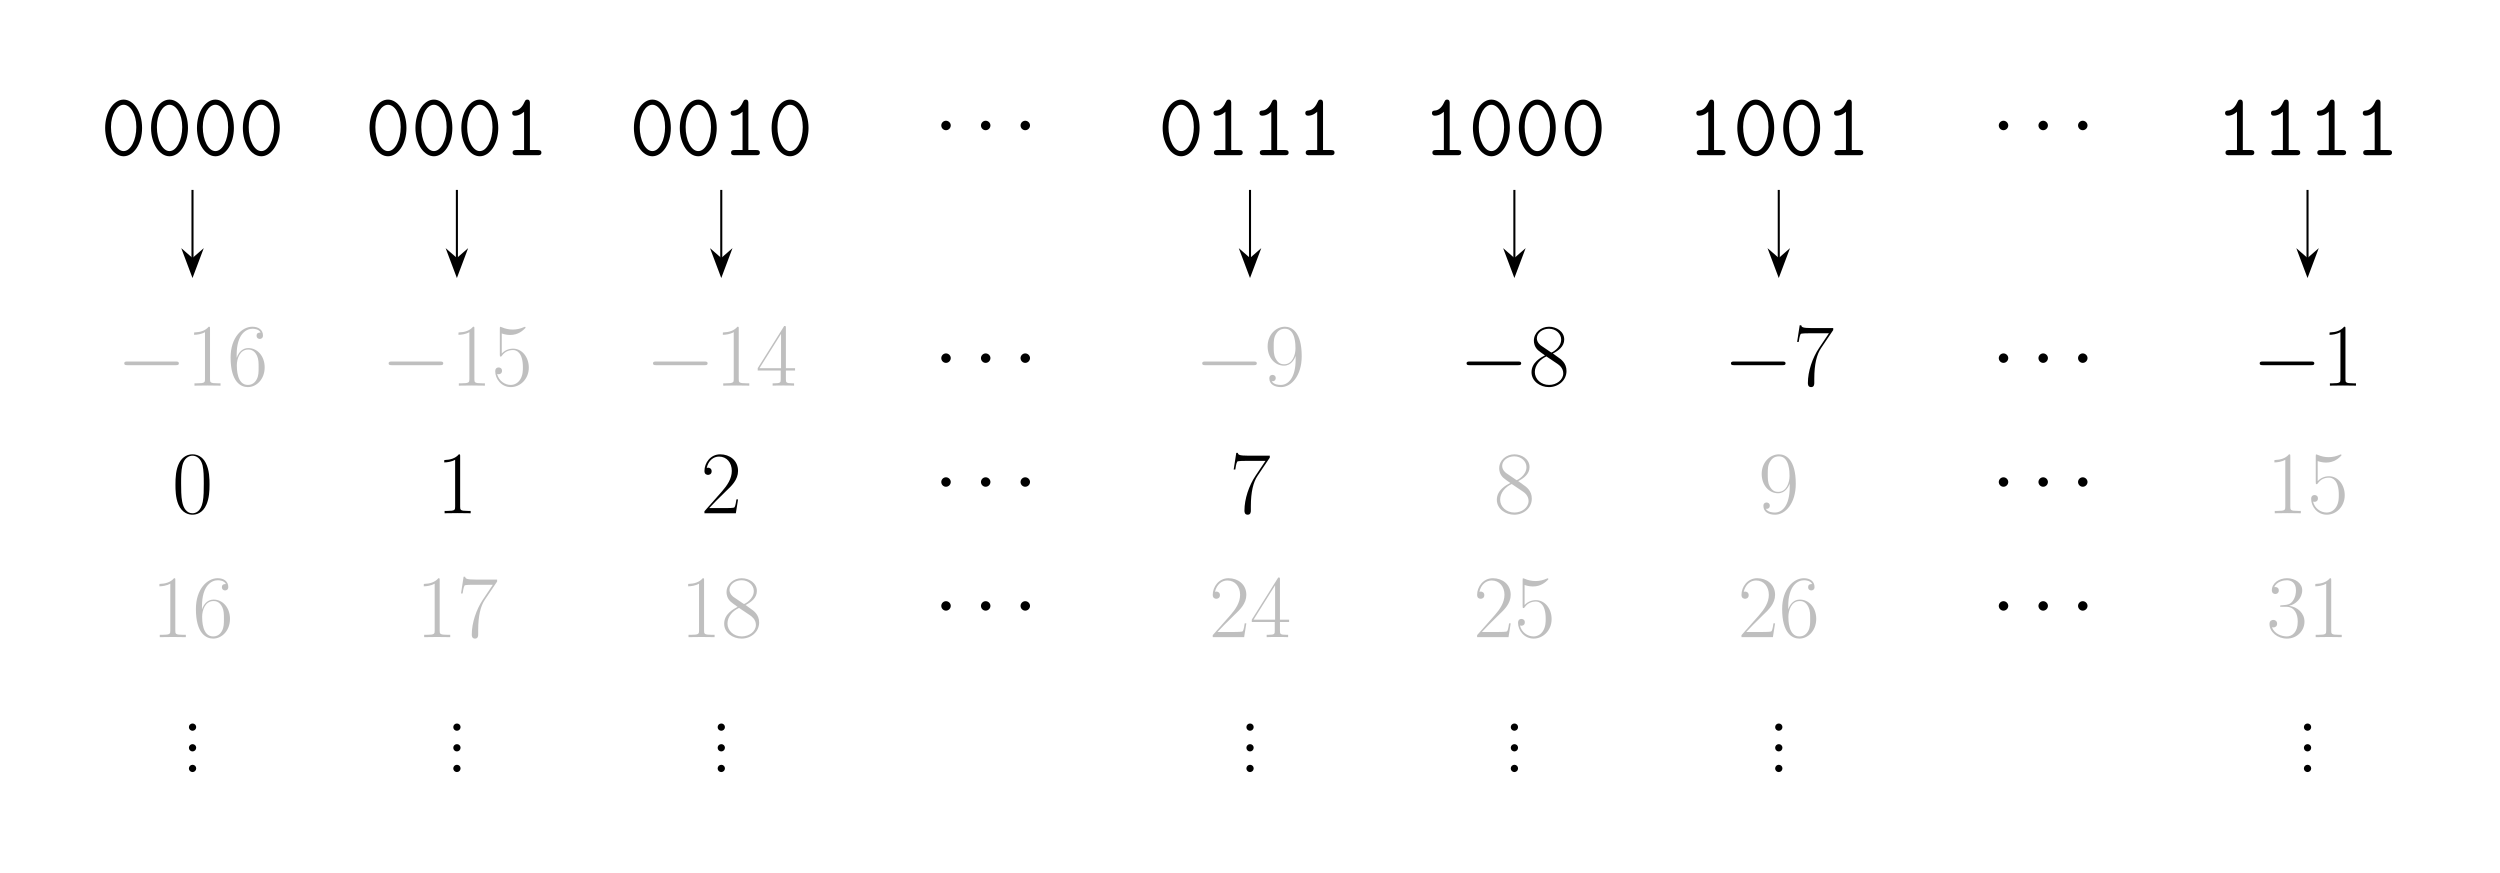
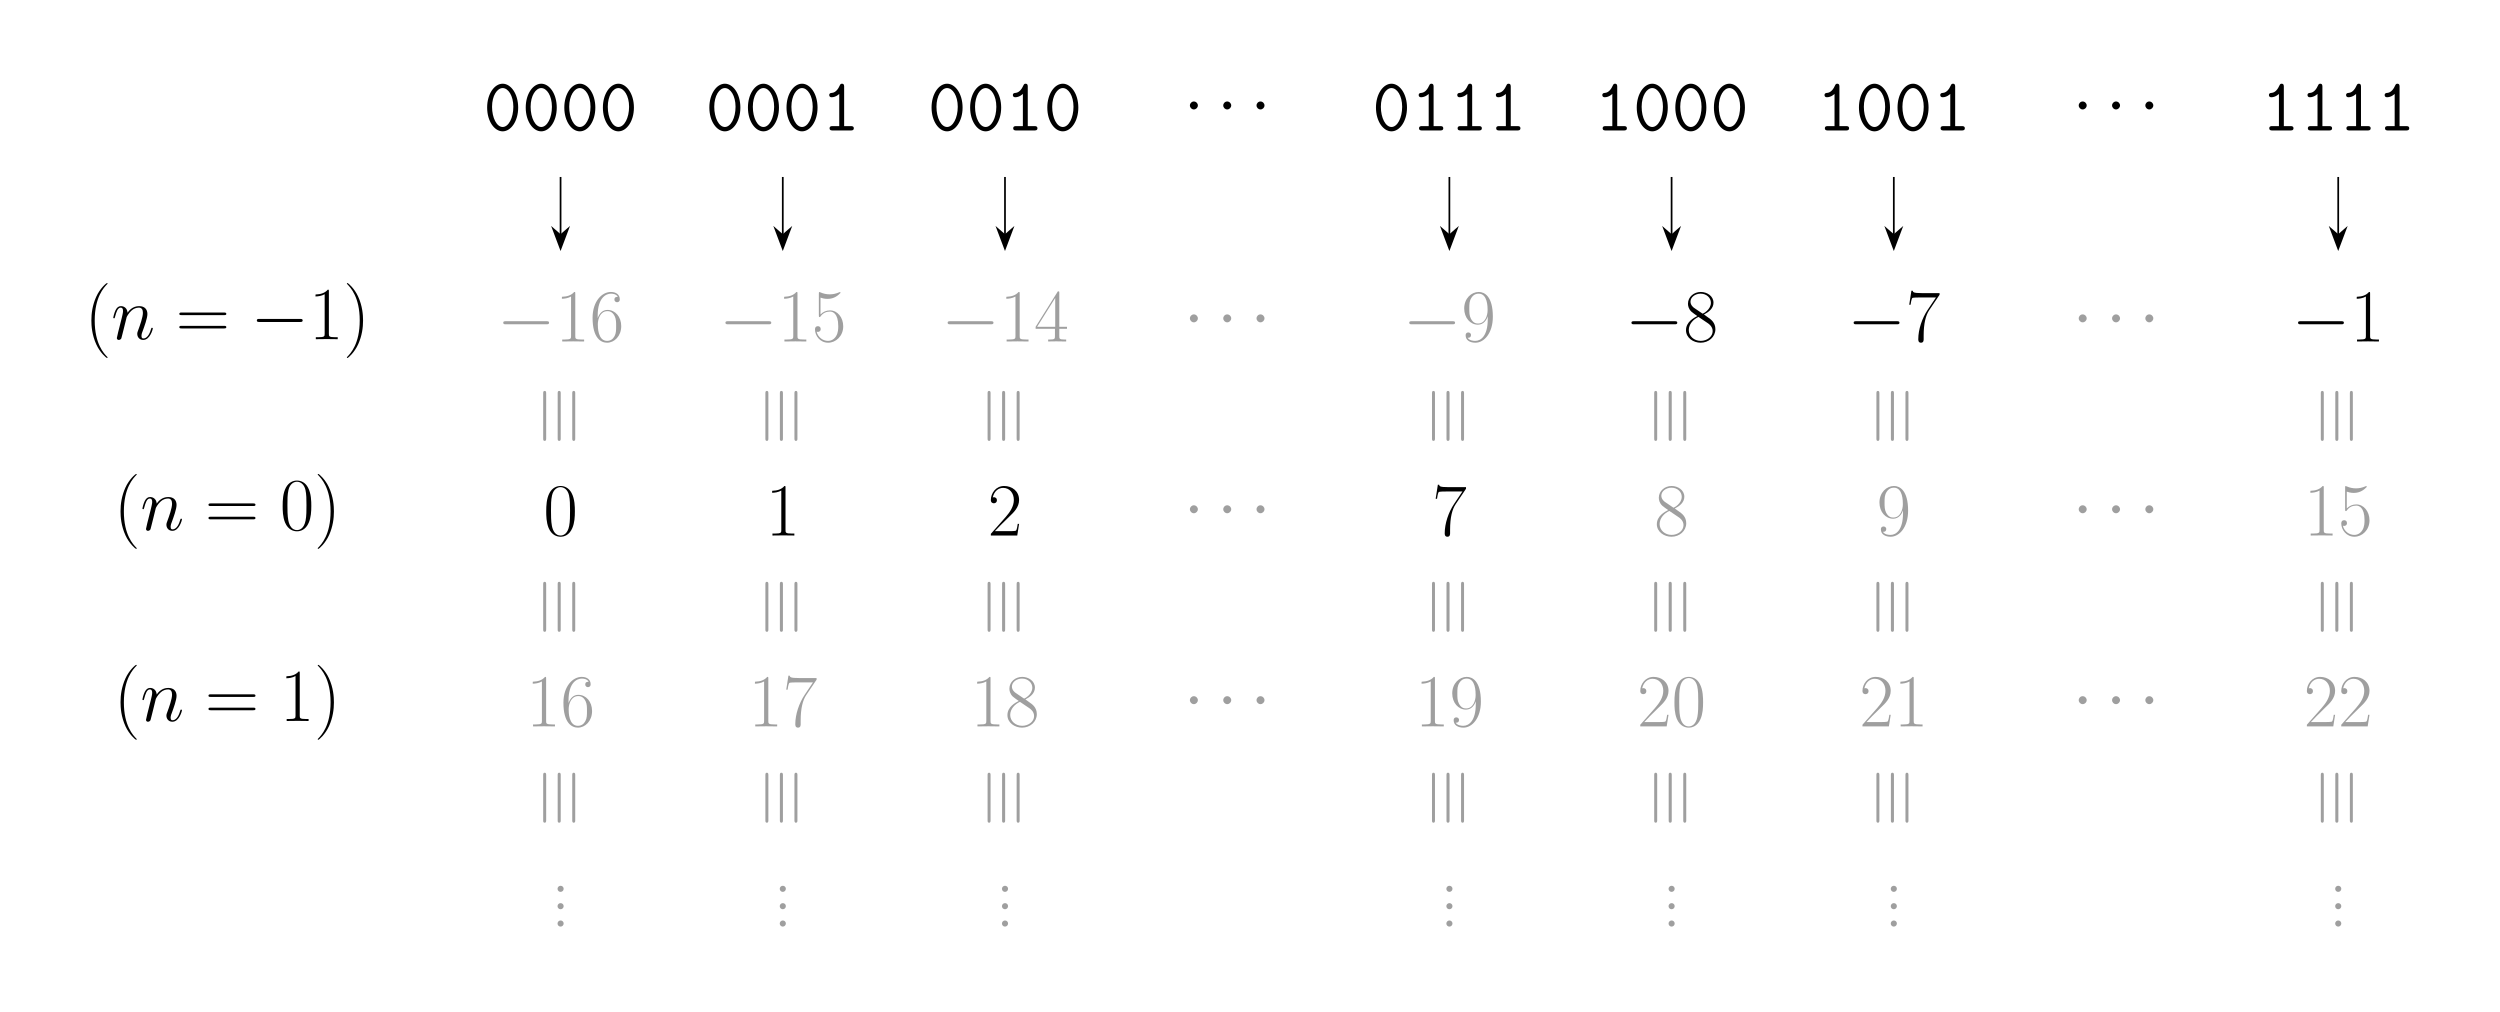
- <svg xmlns="http://www.w3.org/2000/svg" xmlns:xlink="http://www.w3.org/1999/xlink" width="482.496" height="168.446">
+ <svg xmlns="http://www.w3.org/2000/svg" xmlns:xlink="http://www.w3.org/1999/xlink" width="574.063" height="232.207">
  <defs>
    <path id="a" d="M7.984-5.25c0-3.203-1.703-5.484-3.562-5.484-1.875 0-3.563 2.312-3.563 5.468 0 3.204 1.704 5.47 3.563 5.47 1.875 0 3.562-2.298 3.562-5.454ZM4.422-.797c-1.36 0-2.438-2.078-2.438-4.64 0-2.563 1.188-4.297 2.438-4.297 1.266 0 2.453 1.734 2.453 4.296 0 2.547-1.094 4.641-2.453 4.641Zm0 0" />
-     <path id="b" d="M5.234-10.016c0-.265 0-.718-.5-.718-.296 0-.39.156-.5.39-.328.735-.89 1.64-1.812 1.719-.25.016-.61.047-.61.5 0 .297.172.5.547.5.97 0 1.704-.719 1.75-.766V-1H2.594c-.235 0-.703 0-.703.5s.468.5.703.5H6.75c.234 0 .703 0 .703-.5S6.984-1 6.75-1H5.234Zm0 0" />
-     <path id="c" d="M3.313-4.313c0-.484-.422-.906-.922-.906s-.907.422-.907.907c0 .5.407.921.907.921s.921-.421.921-.921Zm0 0" />
-     <path id="d" d="M11.344-3.953c.297 0 .61 0 .61-.36 0-.343-.313-.343-.61-.343H2.03c-.297 0-.61 0-.61.343 0 .36.313.36.61.36Zm0 0" />
-     <path id="e" d="M4.578-11c0-.36-.016-.375-.25-.375-.672.797-1.687 1.063-2.656 1.094-.047 0-.14 0-.156.031-.016.047-.016.078-.016.438.531 0 1.422-.11 2.11-.516v9.078c0 .594-.032.797-1.516.797h-.516V0a135.04 135.04 0 0 1 2.516-.031c.828 0 1.687.015 2.515.031v-.453h-.515c-1.485 0-1.516-.188-1.516-.797Zm0 0" />
-     <path id="f" d="M1.828-5.938c0-4.125 1.922-5.046 3.047-5.046.36 0 1.234.062 1.578.734-.266 0-.781 0-.781.61 0 .468.375.624.61.624.155 0 .624-.078.624-.656 0-1.094-.86-1.703-2.047-1.703-2.046 0-4.203 2.125-4.203 5.938C.656-.75 2.594.28 3.984.28c1.657 0 3.25-1.5 3.25-3.812 0-2.156-1.39-3.719-3.156-3.719-1.047 0-1.828.688-2.25 1.89ZM3.984-.14C1.86-.14 1.86-3.312 1.86-3.937c0-1.25.579-3.032 2.188-3.032.297 0 1.14 0 1.703 1.188.313.672.313 1.375.313 2.234 0 .922 0 1.625-.36 2.313-.375.703-.937 1.093-1.719 1.093Zm0 0" />
-     <path id="g" d="M1.969-10.078c.172.078.875.297 1.593.297 1.61 0 2.485-.86 2.985-1.36 0-.14 0-.218-.11-.218-.015 0-.046 0-.187.062a5.233 5.233 0 0 1-4.297.016c-.203-.078-.234-.078-.25-.078-.078 0-.11.015-.11.359v4.984c0 .313 0 .407.188.407.078 0 .11-.032.203-.157.547-.78 1.297-1.109 2.172-1.109.594 0 1.89.39 1.89 3.328 0 .547 0 1.547-.515 2.344C5.094-.5 4.421-.141 3.688-.141c-1.141 0-2.297-.796-2.61-2.109.078.016.219.047.281.047.22 0 .657-.125.657-.656 0-.47-.329-.657-.657-.657-.39 0-.656.25-.656.72C.703-1.297 1.891.28 3.72.28 5.5.281 7.188-1.25 7.188-3.484c0-2.063-1.344-3.657-3.016-3.657-.89 0-1.625.329-2.203.938Zm0 0" />
-     <path id="h" d="M5.781-11.14c0-.36-.015-.376-.328-.376L.343-3.375v.453h4.438v1.688c0 .609-.031.78-1.234.78h-.328V0c.547-.031 1.484-.031 2.062-.031.594 0 1.516 0 2.078.031v-.453h-.328c-1.218 0-1.25-.172-1.25-.781v-1.688h1.766v-.453H5.78ZM4.844-10v6.625H.687Zm0 0" />
-     <path id="i" d="M6.063-5.094C6.063-1.312 4.5-.14 3.203-.14c-.39 0-1.36-.047-1.75-.718.438.062.766-.172.766-.61 0-.453-.375-.61-.625-.61-.14 0-.61.063-.61.657C.984-.266 2 .281 3.234.281c1.985 0 4-2.172 4-5.968 0-4.72-1.937-5.688-3.234-5.688-1.703 0-3.344 1.484-3.344 3.797 0 2.14 1.39 3.719 3.156 3.719 1.438 0 2.079-1.344 2.25-1.907Zm-2.22.969c-.468 0-1.124-.094-1.655-1.125-.36-.672-.36-1.469-.36-2.313 0-1.015 0-1.718.484-2.468.235-.375.688-.953 1.688-.953 2.031 0 2.031 3.109 2.031 3.796 0 1.235-.562 3.063-2.187 3.063Zm0 0" />
-     <path id="j" d="M4.688-6.203c1.078-.547 2.187-1.375 2.187-2.703 0-1.563-1.516-2.469-2.922-2.469-1.562 0-2.937 1.125-2.937 2.703 0 .422.109 1.172.78 1.813.173.171.891.687 1.36 1.015C2.375-5.437.562-4.5.562-2.594.563-.828 2.25.281 3.922.281c1.844 0 3.39-1.328 3.39-3.094 0-1.562-1.046-2.28-1.734-2.75ZM2.421-7.72c-.125-.078-.828-.61-.828-1.422 0-1.046 1.093-1.843 2.328-1.843 1.36 0 2.36.968 2.36 2.078 0 1.61-1.782 2.515-1.876 2.515-.015 0-.031 0-.172-.093Zm3.172 3.532c.265.187 1.093.765 1.093 1.812 0 1.266-1.28 2.234-2.734 2.234-1.562 0-2.75-1.109-2.75-2.484 0-1.36 1.047-2.484 2.234-3.016Zm0 0" />
-     <path id="k" d="M7.766-10.734v-.375H3.719c-2.016 0-2.047-.22-2.125-.547h-.297l-.5 3.219h.312c.047-.329.172-1.204.375-1.532.094-.14 1.375-.14 1.672-.14h3.781L5.032-7.266c-1.281 1.907-2.156 4.5-2.156 6.75 0 .204 0 .797.625.797.61 0 .61-.594.61-.812v-.797c0-2.828.484-4.688 1.28-5.875Zm0 0" />
-     <path id="l" d="M7.234-5.531c0-1.047-.015-2.844-.75-4.219-.625-1.203-1.64-1.625-2.546-1.625-.829 0-1.876.375-2.532 1.61C.72-8.47.656-6.876.656-5.532c0 .984.016 2.484.547 3.797C1.953.03 3.266.28 3.937.28c.797 0 2-.328 2.704-1.969.515-1.187.593-2.578.593-3.843ZM3.938 0c-1.094 0-1.75-.953-1.985-2.25-.203-1.016-.203-2.5-.203-3.469 0-1.328 0-2.422.234-3.468.329-1.47 1.282-1.922 1.954-1.922.718 0 1.624.468 1.953 1.875.218.984.234 2.14.234 3.515 0 1.125 0 2.5-.203 3.516C5.562-.328 4.547 0 3.938 0Zm0 0" />
-     <path id="m" d="M7.188-2.672h-.313c-.172 1.219-.313 1.438-.39 1.531C6.405-1 5.171-1 4.921-1H1.625c.61-.672 1.813-1.89 3.281-3.313 1.047-.984 2.282-2.156 2.282-3.859 0-2.031-1.625-3.203-3.438-3.203-1.89 0-3.047 1.656-3.047 3.219 0 .672.5.75.703.75.172 0 .688-.094.688-.703 0-.532-.438-.688-.688-.688a.673.673 0 0 0-.265.047c.328-1.453 1.328-2.188 2.375-2.188 1.5 0 2.468 1.188 2.468 2.766 0 1.485-.875 2.781-1.859 3.906L.703-.39V0h6.063Zm0 0" />
-     <path id="n" d="M3.813-5.86c1.53 0 2.203 1.329 2.203 2.86 0 2.063-1.11 2.86-2.11 2.86-.906 0-2.39-.438-2.86-1.766a.774.774 0 0 0 .266.031c.407 0 .72-.281.72-.719 0-.5-.376-.734-.72-.734-.296 0-.75.14-.75.781C.563-.969 2.125.281 3.938.281c1.922 0 3.376-1.5 3.376-3.265 0-1.672-1.375-2.875-3-3.063 1.296-.266 2.562-1.437 2.562-3.016 0-1.343-1.36-2.312-2.922-2.312s-2.937.953-2.937 2.328c0 .61.453.719.671.719.36 0 .672-.235.672-.672 0-.453-.312-.672-.671-.672-.063 0-.157 0-.22.031.5-1.14 1.86-1.343 2.454-1.343.61 0 1.75.296 1.75 1.937 0 .485-.078 1.344-.656 2.11-.516.671-1.11.703-1.672.75-.094 0-.485.046-.547.046-.125.016-.203.032-.203.157 0 .109.031.125.375.125Zm0 0" />
-     <path id="o" d="M2.86-.703a.69.69 0 0 0-.704-.703.7.7 0 0 0-.703.703.7.7 0 0 0 .703.703.71.71 0 0 0 .703-.703Zm0 0" />
+     <path id="h" d="M5.234-10.016c0-.265 0-.718-.5-.718-.296 0-.39.156-.5.39-.328.735-.89 1.64-1.812 1.719-.25.016-.61.047-.61.5 0 .297.172.5.547.5.97 0 1.704-.719 1.75-.766V-1H2.594c-.235 0-.703 0-.703.5s.468.5.703.5H6.75c.234 0 .703 0 .703-.5S6.984-1 6.75-1H5.234Zm0 0" />
+     <path id="b" d="M11.344-3.953c.297 0 .61 0 .61-.36 0-.343-.313-.343-.61-.343H2.03c-.297 0-.61 0-.61.343 0 .36.313.36.61.36Zm0 0" />
+     <path id="o" d="M3.313-4.313c0-.484-.422-.906-.922-.906s-.907.422-.907.907c0 .5.407.921.907.921s.921-.421.921-.921Zm0 0" />
+     <path id="c" d="M4.578-11c0-.36-.016-.375-.25-.375-.672.797-1.687 1.063-2.656 1.094-.047 0-.14 0-.156.031-.016.047-.016.078-.016.438.531 0 1.422-.11 2.11-.516v9.078c0 .594-.032.797-1.516.797h-.516V0a135.04 135.04 0 0 1 2.516-.031c.828 0 1.687.015 2.515.031v-.453h-.515c-1.485 0-1.516-.188-1.516-.797Zm0 0" />
+     <path id="d" d="M1.828-5.938c0-4.125 1.922-5.046 3.047-5.046.36 0 1.234.062 1.578.734-.266 0-.781 0-.781.61 0 .468.375.624.61.624.155 0 .624-.078.624-.656 0-1.094-.86-1.703-2.047-1.703-2.046 0-4.203 2.125-4.203 5.938C.656-.75 2.594.28 3.984.28c1.657 0 3.25-1.5 3.25-3.812 0-2.156-1.39-3.719-3.156-3.719-1.047 0-1.828.688-2.25 1.89ZM3.984-.14C1.86-.14 1.86-3.312 1.86-3.937c0-1.25.579-3.032 2.188-3.032.297 0 1.14 0 1.703 1.188.313.672.313 1.375.313 2.234 0 .922 0 1.625-.36 2.313-.375.703-.937 1.093-1.719 1.093Zm0 0" />
+     <path id="f" d="M7.234-5.531c0-1.047-.015-2.844-.75-4.219-.625-1.203-1.64-1.625-2.546-1.625-.829 0-1.876.375-2.532 1.61C.72-8.47.656-6.876.656-5.532c0 .984.016 2.484.547 3.797C1.953.03 3.266.28 3.937.28c.797 0 2-.328 2.704-1.969.515-1.187.593-2.578.593-3.843ZM3.938 0c-1.094 0-1.75-.953-1.985-2.25-.203-1.016-.203-2.5-.203-3.469 0-1.328 0-2.422.234-3.468.329-1.47 1.282-1.922 1.954-1.922.718 0 1.624.468 1.953 1.875.218.984.234 2.14.234 3.515 0 1.125 0 2.5-.203 3.516C5.562-.328 4.547 0 3.938 0Zm0 0" />
+     <path id="g" d="M2.86-.703a.69.69 0 0 0-.704-.703.7.7 0 0 0-.703.703.7.7 0 0 0 .703.703.71.71 0 0 0 .703-.703Zm0 0" />
+     <path id="i" d="M1.969-10.078c.172.078.875.297 1.593.297 1.61 0 2.485-.86 2.985-1.36 0-.14 0-.218-.11-.218-.015 0-.046 0-.187.062a5.233 5.233 0 0 1-4.297.016c-.203-.078-.234-.078-.25-.078-.078 0-.11.015-.11.359v4.984c0 .313 0 .407.188.407.078 0 .11-.032.203-.157.547-.78 1.297-1.109 2.172-1.109.594 0 1.89.39 1.89 3.328 0 .547 0 1.547-.515 2.344C5.094-.5 4.421-.141 3.688-.141c-1.141 0-2.297-.796-2.61-2.109.078.016.219.047.281.047.22 0 .657-.125.657-.656 0-.47-.329-.657-.657-.657-.39 0-.656.25-.656.72C.703-1.297 1.891.28 3.72.28 5.5.281 7.188-1.25 7.188-3.484c0-2.063-1.344-3.657-3.016-3.657-.89 0-1.625.329-2.203.938Zm0 0" />
+     <path id="j" d="M7.766-10.734v-.375H3.719c-2.016 0-2.047-.22-2.125-.547h-.297l-.5 3.219h.312c.047-.329.172-1.204.375-1.532.094-.14 1.375-.14 1.672-.14h3.781L5.032-7.266c-1.281 1.907-2.156 4.5-2.156 6.75 0 .204 0 .797.625.797.61 0 .61-.594.61-.812v-.797c0-2.828.484-4.688 1.28-5.875Zm0 0" />
+     <path id="k" d="M5.781-11.14c0-.36-.015-.376-.328-.376L.343-3.375v.453h4.438v1.688c0 .609-.031.78-1.234.78h-.328V0c.547-.031 1.484-.031 2.062-.031.594 0 1.516 0 2.078.031v-.453h-.328c-1.218 0-1.25-.172-1.25-.781v-1.688h1.766v-.453H5.78ZM4.844-10v6.625H.687Zm0 0" />
+     <path id="l" d="M7.188-2.672h-.313c-.172 1.219-.313 1.438-.39 1.531C6.405-1 5.171-1 4.921-1H1.625c.61-.672 1.813-1.89 3.281-3.313 1.047-.984 2.282-2.156 2.282-3.859 0-2.031-1.625-3.203-3.438-3.203-1.89 0-3.047 1.656-3.047 3.219 0 .672.5.75.703.75.172 0 .688-.094.688-.703 0-.532-.438-.688-.688-.688a.673.673 0 0 0-.265.047c.328-1.453 1.328-2.188 2.375-2.188 1.5 0 2.468 1.188 2.468 2.766 0 1.485-.875 2.781-1.859 3.906L.703-.39V0h6.063Zm0 0" />
+     <path id="m" d="M4.688-6.203c1.078-.547 2.187-1.375 2.187-2.703 0-1.563-1.516-2.469-2.922-2.469-1.562 0-2.937 1.125-2.937 2.703 0 .422.109 1.172.78 1.813.173.171.891.687 1.36 1.015C2.375-5.437.562-4.5.562-2.594.563-.828 2.25.281 3.922.281c1.844 0 3.39-1.328 3.39-3.094 0-1.562-1.046-2.28-1.734-2.75ZM2.421-7.72c-.125-.078-.828-.61-.828-1.422 0-1.046 1.093-1.843 2.328-1.843 1.36 0 2.36.968 2.36 2.078 0 1.61-1.782 2.515-1.876 2.515-.015 0-.031 0-.172-.093Zm3.172 3.532c.265.187 1.093.765 1.093 1.812 0 1.266-1.28 2.234-2.734 2.234-1.562 0-2.75-1.109-2.75-2.484 0-1.36 1.047-2.484 2.234-3.016Zm0 0" />
+     <path id="n" d="M6.063-5.094C6.063-1.312 4.5-.14 3.203-.14c-.39 0-1.36-.047-1.75-.718.438.062.766-.172.766-.61 0-.453-.375-.61-.625-.61-.14 0-.61.063-.61.657C.984-.266 2 .281 3.234.281c1.985 0 4-2.172 4-5.968 0-4.72-1.937-5.688-3.234-5.688-1.703 0-3.344 1.484-3.344 3.797 0 2.14 1.39 3.719 3.156 3.719 1.438 0 2.079-1.344 2.25-1.907Zm-2.22.969c-.468 0-1.124-.094-1.655-1.125-.36-.672-.36-1.469-.36-2.313 0-1.015 0-1.718.484-2.468.235-.375.688-.953 1.688-.953 2.031 0 2.031 3.109 2.031 3.796 0 1.235-.562 3.063-2.187 3.063Zm0 0" />
+     <path id="p" d="M5.266 4.203c0-.016 0-.047-.047-.11-.797-.812-2.907-3.015-2.907-8.374 0-5.375 2.079-7.563 2.922-8.422 0-.016.032-.063.032-.11 0-.046-.047-.078-.125-.078-.188 0-1.641 1.266-2.485 3.157-.86 1.921-1.11 3.78-1.11 5.421 0 1.25.126 3.344 1.157 5.563.828 1.797 2.235 3.063 2.438 3.063.093 0 .125-.047.125-.11Zm0 0" />
+     <path id="r" d="M11.078-5.531c.25 0 .516 0 .516-.282 0-.312-.297-.312-.594-.312H1.375c-.297 0-.578 0-.578.313 0 .28.25.28.515.28ZM11-2.47c.297 0 .594 0 .594-.297 0-.296-.266-.296-.516-.296H1.313c-.266 0-.516 0-.516.296 0 .297.281.297.578.297Zm0 0" />
+     <path id="s" d="M4.531-4.281c0-1.25-.125-3.344-1.156-5.563C2.547-11.64 1.141-12.89.937-12.89c-.062 0-.125.016-.125.094 0 .031.016.063.032.094.828.86 2.922 3.047 2.922 8.39 0 5.375-2.079 7.563-2.922 8.422-.016.047-.031.063-.031.094 0 .078.062.11.125.11.187 0 1.64-1.282 2.484-3.172.86-1.922 1.11-3.782 1.11-5.422Zm0 0" />
+     <path id="e" d="M-7.297-11.813c0-.296 0-.624-.344-.624-.343 0-.343.312-.343.609v10.281c0 .297 0 .594.343.594.344 0 .344-.344.344-.61Zm6.672-.015c0-.297 0-.61-.344-.61s-.344.329-.344.626v10.25c0 .265 0 .609.344.609s.344-.297.344-.594Zm-3.328 0c0-.297 0-.61-.36-.61-.343 0-.343.313-.343.61v10.281c0 .297 0 .594.343.594.36 0 .36-.297.36-.594Zm0 0" />
+     <path id="q" d="M3.547-5.047c.031-.094.469-.969 1.11-1.516a2.506 2.506 0 0 1 1.702-.687c.688 0 .922.516.922 1.203 0 .984-.703 2.953-1.047 3.875-.156.422-.25.64-.25.953 0 .766.547 1.39 1.375 1.39 1.594 0 2.204-2.53 2.204-2.64 0-.078-.079-.156-.172-.156-.157 0-.172.063-.266.36C8.735-.86 8.078-.173 7.406-.173c-.172 0-.453-.016-.453-.562 0-.438.188-.954.297-1.188.344-.953 1.063-2.875 1.063-3.86 0-1.03-.594-1.812-1.907-1.812-1.531 0-2.343 1.078-2.656 1.516-.047-.984-.75-1.516-1.516-1.516-.546 0-.921.328-1.218.907-.313.625-.547 1.656-.547 1.734 0 .062.062.156.187.156.14 0 .156-.031.25-.422.281-1.047.594-2.031 1.281-2.031.391 0 .532.281.532.797 0 .375-.172 1.047-.297 1.578l-.469 1.86c-.078.328-.266 1.109-.36 1.421-.109.438-.296 1.25-.296 1.328 0 .25.187.438.437.438.22 0 .454-.11.594-.36.031-.093.188-.687.266-1.03l.39-1.548Zm0 0" />
  </defs>
-   <use xlink:href="#a" x="19.436" y="29.956" />
-   <use xlink:href="#a" x="28.295" y="29.956" />
-   <use xlink:href="#a" x="37.154" y="29.956" />
-   <use xlink:href="#a" x="46.013" y="29.956" />
-   <use xlink:href="#a" x="70.46" y="29.956" />
-   <use xlink:href="#a" x="79.319" y="29.956" />
-   <use xlink:href="#a" x="88.178" y="29.956" />
-   <use xlink:href="#b" x="97.037" y="29.956" />
-   <use xlink:href="#a" x="121.483" y="29.956" />
-   <use xlink:href="#a" x="130.342" y="29.956" />
-   <use xlink:href="#b" x="139.201" y="29.956" />
-   <use xlink:href="#a" x="148.06" y="29.956" />
-   <use xlink:href="#c" x="180.182" y="28.522" />
-   <use xlink:href="#c" x="187.839" y="28.522" />
-   <use xlink:href="#c" x="195.48" y="28.522" />
-   <use xlink:href="#a" x="223.531" y="29.956" />
-   <use xlink:href="#b" x="232.39" y="29.956" />
-   <use xlink:href="#b" x="241.249" y="29.956" />
-   <use xlink:href="#b" x="250.108" y="29.956" />
-   <use xlink:href="#b" x="274.554" y="29.956" />
-   <use xlink:href="#a" x="283.413" y="29.956" />
-   <use xlink:href="#a" x="292.272" y="29.956" />
-   <use xlink:href="#a" x="301.131" y="29.956" />
-   <use xlink:href="#b" x="325.578" y="29.956" />
-   <use xlink:href="#a" x="334.437" y="29.956" />
-   <use xlink:href="#a" x="343.296" y="29.956" />
-   <use xlink:href="#b" x="352.155" y="29.956" />
-   <use xlink:href="#c" x="384.277" y="28.522" />
-   <use xlink:href="#c" x="391.934" y="28.522" />
-   <use xlink:href="#c" x="399.575" y="28.522" />
-   <use xlink:href="#b" x="427.625" y="29.956" />
-   <use xlink:href="#b" x="436.484" y="29.956" />
-   <use xlink:href="#b" x="445.343" y="29.956" />
-   <use xlink:href="#b" x="454.202" y="29.956" />
-   <path fill="none" stroke="#000" stroke-miterlimit="10" stroke-width=".399" d="M37.152 36.652V49.95" />
-   <path stroke="#000" stroke-miterlimit="10" stroke-width=".399" d="m37.152 53.094 1.707-4.532-1.707 1.489-1.703-1.489Zm0 0" />
-   <path fill="none" stroke="#000" stroke-miterlimit="10" stroke-width=".399" d="M88.18 36.652V49.95" />
-   <path stroke="#000" stroke-miterlimit="10" stroke-width=".399" d="m88.18 53.094 1.703-4.532-1.703 1.489-1.707-1.489Zm0 0" />
-   <path fill="none" stroke="#000" stroke-miterlimit="10" stroke-width=".399" d="M139.203 36.652V49.95" />
-   <path stroke="#000" stroke-miterlimit="10" stroke-width=".399" d="m139.203 53.094 1.703-4.532-1.703 1.489-1.703-1.489Zm0 0" />
-   <path fill="none" stroke="#000" stroke-miterlimit="10" stroke-width=".399" d="M241.25 36.652V49.95" />
-   <path stroke="#000" stroke-miterlimit="10" stroke-width=".399" d="m241.25 53.094 1.707-4.532-1.707 1.489-1.703-1.489Zm0 0" />
-   <path fill="none" stroke="#000" stroke-miterlimit="10" stroke-width=".399" d="M292.273 36.652V49.95" />
-   <path stroke="#000" stroke-miterlimit="10" stroke-width=".399" d="m292.273 53.094 1.707-4.532-1.707 1.489-1.703-1.489Zm0 0" />
-   <path fill="none" stroke="#000" stroke-miterlimit="10" stroke-width=".399" d="M343.3 36.652V49.95" />
-   <path stroke="#000" stroke-miterlimit="10" stroke-width=".399" d="m343.3 53.094 1.704-4.532-1.703 1.489-1.707-1.489Zm0 0" />
-   <path fill="none" stroke="#000" stroke-miterlimit="10" stroke-width=".399" d="M445.348 36.652V49.95" />
-   <path stroke="#000" stroke-miterlimit="10" stroke-width=".399" d="m445.348 53.094 1.703-4.532-1.703 1.489-1.703-1.489Zm0 0" />
-   <use xlink:href="#d" x="22.564" y="74.431" fill="#BFBFBF" />
-   <g fill="#BFBFBF">
-     <use xlink:href="#e" x="35.953" y="74.431" />
-     <use xlink:href="#f" x="43.848" y="74.431" />
-   </g>
-   <use xlink:href="#d" x="73.587" y="74.431" fill="#BFBFBF" />
-   <g fill="#BFBFBF">
-     <use xlink:href="#e" x="86.977" y="74.431" />
-     <use xlink:href="#g" x="94.872" y="74.431" />
-   </g>
-   <use xlink:href="#d" x="124.611" y="74.431" fill="#BFBFBF" />
-   <g fill="#BFBFBF">
-     <use xlink:href="#e" x="138.001" y="74.431" />
-     <use xlink:href="#h" x="145.896" y="74.431" />
-   </g>
-   <use xlink:href="#c" x="180.182" y="73.425" />
-   <use xlink:href="#c" x="187.839" y="73.425" />
-   <use xlink:href="#c" x="195.48" y="73.425" />
-   <use xlink:href="#d" x="230.606" y="74.431" fill="#BFBFBF" />
-   <use xlink:href="#i" x="243.995" y="74.431" fill="#BFBFBF" />
-   <use xlink:href="#d" x="281.629" y="74.431" />
-   <use xlink:href="#j" x="295.019" y="74.431" />
-   <use xlink:href="#d" x="332.653" y="74.431" />
-   <use xlink:href="#k" x="346.043" y="74.431" />
-   <use xlink:href="#c" x="384.277" y="73.425" />
-   <use xlink:href="#c" x="391.934" y="73.425" />
-   <use xlink:href="#c" x="399.575" y="73.425" />
-   <use xlink:href="#d" x="434.7" y="74.431" />
-   <use xlink:href="#e" x="448.09" y="74.431" />
-   <use xlink:href="#l" x="33.206" y="99.058" />
-   <use xlink:href="#e" x="84.23" y="99.058" />
-   <use xlink:href="#m" x="135.253" y="99.058" />
-   <use xlink:href="#c" x="180.182" y="97.335" />
-   <use xlink:href="#c" x="187.839" y="97.335" />
-   <use xlink:href="#c" x="195.48" y="97.335" />
-   <use xlink:href="#k" x="237.301" y="99.058" />
-   <use xlink:href="#j" x="288.324" y="99.058" fill="#BFBFBF" />
-   <use xlink:href="#i" x="339.348" y="99.058" fill="#BFBFBF" />
-   <use xlink:href="#c" x="384.277" y="97.335" />
-   <use xlink:href="#c" x="391.934" y="97.335" />
-   <use xlink:href="#c" x="399.575" y="97.335" />
-   <g fill="#BFBFBF">
-     <use xlink:href="#e" x="437.447" y="99.058" />
-     <use xlink:href="#g" x="445.342" y="99.058" />
-   </g>
-   <g fill="#BFBFBF">
-     <use xlink:href="#e" x="29.258" y="122.969" />
-     <use xlink:href="#f" x="37.153" y="122.969" />
-   </g>
-   <g fill="#BFBFBF">
-     <use xlink:href="#e" x="80.282" y="122.969" />
-     <use xlink:href="#k" x="88.177" y="122.969" />
-   </g>
-   <g fill="#BFBFBF">
-     <use xlink:href="#e" x="131.306" y="122.969" />
-     <use xlink:href="#j" x="139.201" y="122.969" />
-   </g>
-   <use xlink:href="#c" x="180.182" y="121.246" />
-   <use xlink:href="#c" x="187.839" y="121.246" />
-   <use xlink:href="#c" x="195.48" y="121.246" />
-   <g fill="#BFBFBF">
-     <use xlink:href="#m" x="233.353" y="122.969" />
-     <use xlink:href="#h" x="241.248" y="122.969" />
-   </g>
-   <g fill="#BFBFBF">
-     <use xlink:href="#m" x="284.377" y="122.969" />
-     <use xlink:href="#g" x="292.272" y="122.969" />
-   </g>
-   <g fill="#BFBFBF">
-     <use xlink:href="#m" x="335.4" y="122.969" />
-     <use xlink:href="#f" x="343.295" y="122.969" />
-   </g>
-   <use xlink:href="#c" x="384.277" y="121.246" />
-   <use xlink:href="#c" x="391.934" y="121.246" />
-   <use xlink:href="#c" x="399.575" y="121.246" />
-   <g fill="#BFBFBF">
-     <use xlink:href="#n" x="437.447" y="122.969" />
-     <use xlink:href="#e" x="445.342" y="122.969" />
-   </g>
-   <use xlink:href="#o" x="35.005" y="141.04" />
-   <use xlink:href="#o" x="35.005" y="145.025" />
-   <use xlink:href="#o" x="35.005" y="149.01" />
-   <use xlink:href="#o" x="86.029" y="141.04" />
-   <use xlink:href="#o" x="86.029" y="145.025" />
-   <use xlink:href="#o" x="86.029" y="149.01" />
-   <use xlink:href="#o" x="137.052" y="141.04" />
-   <use xlink:href="#o" x="137.052" y="145.025" />
-   <use xlink:href="#o" x="137.052" y="149.01" />
-   <use xlink:href="#o" x="239.099" y="141.04" />
-   <use xlink:href="#o" x="239.099" y="145.025" />
-   <use xlink:href="#o" x="239.099" y="149.01" />
-   <use xlink:href="#o" x="290.123" y="141.04" />
-   <use xlink:href="#o" x="290.123" y="145.025" />
-   <use xlink:href="#o" x="290.123" y="149.01" />
-   <use xlink:href="#o" x="341.147" y="141.04" />
-   <use xlink:href="#o" x="341.147" y="145.025" />
-   <use xlink:href="#o" x="341.147" y="149.01" />
-   <use xlink:href="#o" x="443.194" y="141.04" />
-   <use xlink:href="#o" x="443.194" y="145.025" />
-   <use xlink:href="#o" x="443.194" y="149.01" />
+   <use xlink:href="#a" x="111.002" y="29.956" />
+   <use xlink:href="#a" x="119.861" y="29.956" />
+   <use xlink:href="#a" x="128.72" y="29.956" />
+   <use xlink:href="#a" x="137.579" y="29.956" />
+   <path fill="none" stroke="#000" stroke-miterlimit="10" stroke-width=".399" d="M128.719 40.637v13.297" />
+   <path stroke="#000" stroke-miterlimit="10" stroke-width=".399" d="m128.719 57.078 1.707-4.527-1.707 1.484-1.703-1.484Zm0 0" />
+   <use xlink:href="#b" x="114.13" y="78.416" fill="#9F9F9F" />
+   <g fill="#9F9F9F">
+     <use xlink:href="#c" x="127.52" y="78.416" />
+     <use xlink:href="#d" x="135.415" y="78.416" />
+   </g>
+   <use xlink:href="#e" x="132.712" y="102.197" fill="#9F9F9F" />
+   <use xlink:href="#f" x="124.772" y="122.969" />
+   <use xlink:href="#e" x="132.712" y="146.033" fill="#9F9F9F" />
+   <g fill="#9F9F9F">
+     <use xlink:href="#c" x="120.825" y="166.804" />
+     <use xlink:href="#d" x="128.72" y="166.804" />
+   </g>
+   <use xlink:href="#e" x="132.712" y="189.868" fill="#9F9F9F" />
+   <use xlink:href="#g" x="126.571" y="204.801" fill="#9F9F9F" />
+   <use xlink:href="#g" x="126.571" y="208.786" fill="#9F9F9F" />
+   <use xlink:href="#g" x="126.571" y="212.771" fill="#9F9F9F" />
+   <use xlink:href="#a" x="162.026" y="29.956" />
+   <use xlink:href="#a" x="170.885" y="29.956" />
+   <use xlink:href="#a" x="179.744" y="29.956" />
+   <use xlink:href="#h" x="188.603" y="29.956" />
+   <path fill="none" stroke="#000" stroke-miterlimit="10" stroke-width=".399" d="M179.746 40.637v13.297" />
+   <path stroke="#000" stroke-miterlimit="10" stroke-width=".399" d="m179.746 57.078 1.703-4.527-1.703 1.484-1.707-1.484Zm0 0" />
+   <use xlink:href="#b" x="165.153" y="78.416" fill="#9F9F9F" />
+   <g fill="#9F9F9F">
+     <use xlink:href="#c" x="178.543" y="78.416" />
+     <use xlink:href="#i" x="186.438" y="78.416" />
+   </g>
+   <use xlink:href="#e" x="183.735" y="102.197" fill="#9F9F9F" />
+   <use xlink:href="#c" x="175.796" y="122.969" />
+   <use xlink:href="#e" x="183.735" y="146.033" fill="#9F9F9F" />
+   <g fill="#9F9F9F">
+     <use xlink:href="#c" x="171.848" y="166.804" />
+     <use xlink:href="#j" x="179.743" y="166.804" />
+   </g>
+   <use xlink:href="#e" x="183.735" y="189.868" fill="#9F9F9F" />
+   <use xlink:href="#g" x="177.595" y="204.801" fill="#9F9F9F" />
+   <use xlink:href="#g" x="177.595" y="208.786" fill="#9F9F9F" />
+   <use xlink:href="#g" x="177.595" y="212.771" fill="#9F9F9F" />
+   <use xlink:href="#a" x="213.05" y="29.956" />
+   <use xlink:href="#a" x="221.909" y="29.956" />
+   <use xlink:href="#h" x="230.768" y="29.956" />
+   <use xlink:href="#a" x="239.627" y="29.956" />
+   <path fill="none" stroke="#000" stroke-miterlimit="10" stroke-width=".399" d="M230.77 40.637v13.297" />
+   <path stroke="#000" stroke-miterlimit="10" stroke-width=".399" d="m230.77 57.078 1.703-4.527-1.703 1.484-1.708-1.484Zm0 0" />
+   <use xlink:href="#b" x="216.177" y="78.416" fill="#9F9F9F" />
+   <g fill="#9F9F9F">
+     <use xlink:href="#c" x="229.567" y="78.416" />
+     <use xlink:href="#k" x="237.462" y="78.416" />
+   </g>
+   <use xlink:href="#e" x="234.759" y="102.197" fill="#9F9F9F" />
+   <use xlink:href="#l" x="226.82" y="122.969" />
+   <use xlink:href="#e" x="234.759" y="146.033" fill="#9F9F9F" />
+   <g fill="#9F9F9F">
+     <use xlink:href="#c" x="222.872" y="166.804" />
+     <use xlink:href="#m" x="230.767" y="166.804" />
+   </g>
+   <use xlink:href="#e" x="234.759" y="189.868" fill="#9F9F9F" />
+   <use xlink:href="#g" x="228.618" y="204.801" fill="#9F9F9F" />
+   <use xlink:href="#g" x="228.618" y="208.786" fill="#9F9F9F" />
+   <use xlink:href="#g" x="228.618" y="212.771" fill="#9F9F9F" />
+   <use xlink:href="#a" x="315.097" y="29.956" />
+   <use xlink:href="#h" x="323.956" y="29.956" />
+   <use xlink:href="#h" x="332.815" y="29.956" />
+   <use xlink:href="#h" x="341.674" y="29.956" />
+   <path fill="none" stroke="#000" stroke-miterlimit="10" stroke-width=".399" d="M332.816 40.637v13.297" />
+   <path stroke="#000" stroke-miterlimit="10" stroke-width=".399" d="m332.816 57.078 1.704-4.527-1.704 1.484-1.703-1.484Zm0 0" />
+   <use xlink:href="#b" x="322.172" y="78.416" fill="#9F9F9F" />
+   <use xlink:href="#n" x="335.562" y="78.416" fill="#9F9F9F" />
+   <use xlink:href="#e" x="336.806" y="102.197" fill="#9F9F9F" />
+   <use xlink:href="#j" x="328.867" y="122.969" />
+   <use xlink:href="#e" x="336.806" y="146.033" fill="#9F9F9F" />
+   <g fill="#9F9F9F">
+     <use xlink:href="#c" x="324.919" y="166.804" />
+     <use xlink:href="#n" x="332.814" y="166.804" />
+   </g>
+   <use xlink:href="#e" x="336.806" y="189.868" fill="#9F9F9F" />
+   <use xlink:href="#g" x="330.666" y="204.801" fill="#9F9F9F" />
+   <use xlink:href="#g" x="330.666" y="208.786" fill="#9F9F9F" />
+   <use xlink:href="#g" x="330.666" y="212.771" fill="#9F9F9F" />
+   <use xlink:href="#h" x="366.121" y="29.956" />
+   <use xlink:href="#a" x="374.98" y="29.956" />
+   <use xlink:href="#a" x="383.839" y="29.956" />
+   <use xlink:href="#a" x="392.698" y="29.956" />
+   <path fill="none" stroke="#000" stroke-miterlimit="10" stroke-width=".399" d="M383.84 40.637v13.297" />
+   <path stroke="#000" stroke-miterlimit="10" stroke-width=".399" d="m383.84 57.078 1.707-4.527-1.707 1.484-1.703-1.484Zm0 0" />
+   <use xlink:href="#b" x="373.196" y="78.416" />
+   <use xlink:href="#m" x="386.585" y="78.416" />
+   <use xlink:href="#e" x="387.83" y="102.197" fill="#9F9F9F" />
+   <use xlink:href="#m" x="379.89" y="122.969" fill="#9F9F9F" />
+   <use xlink:href="#e" x="387.83" y="146.033" fill="#9F9F9F" />
+   <g fill="#9F9F9F">
+     <use xlink:href="#l" x="375.943" y="166.804" />
+     <use xlink:href="#f" x="383.838" y="166.804" />
+   </g>
+   <use xlink:href="#e" x="387.83" y="189.868" fill="#9F9F9F" />
+   <use xlink:href="#g" x="381.689" y="204.801" fill="#9F9F9F" />
+   <use xlink:href="#g" x="381.689" y="208.786" fill="#9F9F9F" />
+   <use xlink:href="#g" x="381.689" y="212.771" fill="#9F9F9F" />
+   <use xlink:href="#h" x="417.144" y="29.956" />
+   <use xlink:href="#a" x="426.003" y="29.956" />
+   <use xlink:href="#a" x="434.862" y="29.956" />
+   <use xlink:href="#h" x="443.721" y="29.956" />
+   <path fill="none" stroke="#000" stroke-miterlimit="10" stroke-width=".399" d="M434.867 40.637v13.297" />
+   <path stroke="#000" stroke-miterlimit="10" stroke-width=".399" d="m434.867 57.078 1.703-4.527-1.703 1.484-1.707-1.484Zm0 0" />
+   <use xlink:href="#b" x="424.219" y="78.416" />
+   <use xlink:href="#j" x="437.609" y="78.416" />
+   <use xlink:href="#e" x="438.853" y="102.197" fill="#9F9F9F" />
+   <use xlink:href="#n" x="430.914" y="122.969" fill="#9F9F9F" />
+   <use xlink:href="#e" x="438.853" y="146.033" fill="#9F9F9F" />
+   <g fill="#9F9F9F">
+     <use xlink:href="#l" x="426.966" y="166.804" />
+     <use xlink:href="#c" x="434.861" y="166.804" />
+   </g>
+   <use xlink:href="#e" x="438.853" y="189.868" fill="#9F9F9F" />
+   <use xlink:href="#g" x="432.713" y="204.801" fill="#9F9F9F" />
+   <use xlink:href="#g" x="432.713" y="208.786" fill="#9F9F9F" />
+   <use xlink:href="#g" x="432.713" y="212.771" fill="#9F9F9F" />
+   <use xlink:href="#h" x="519.191" y="29.956" />
+   <use xlink:href="#h" x="528.05" y="29.956" />
+   <use xlink:href="#h" x="536.909" y="29.956" />
+   <use xlink:href="#h" x="545.768" y="29.956" />
+   <path fill="none" stroke="#000" stroke-miterlimit="10" stroke-width=".399" d="M536.914 40.637v13.297" />
+   <path stroke="#000" stroke-miterlimit="10" stroke-width=".399" d="m536.914 57.078 1.703-4.527-1.703 1.484-1.703-1.484Zm0 0" />
+   <use xlink:href="#b" x="526.266" y="78.416" />
+   <use xlink:href="#c" x="539.656" y="78.416" />
+   <use xlink:href="#e" x="540.901" y="102.197" fill="#9F9F9F" />
+   <g fill="#9F9F9F">
+     <use xlink:href="#c" x="529.014" y="122.969" />
+     <use xlink:href="#i" x="536.909" y="122.969" />
+   </g>
+   <use xlink:href="#e" x="540.901" y="146.033" fill="#9F9F9F" />
+   <g fill="#9F9F9F">
+     <use xlink:href="#l" x="529.014" y="166.804" />
+     <use xlink:href="#l" x="536.909" y="166.804" />
+   </g>
+   <use xlink:href="#e" x="540.901" y="189.868" fill="#9F9F9F" />
+   <use xlink:href="#g" x="534.76" y="204.801" fill="#9F9F9F" />
+   <use xlink:href="#g" x="534.76" y="208.786" fill="#9F9F9F" />
+   <use xlink:href="#g" x="534.76" y="212.771" fill="#9F9F9F" />
+   <use xlink:href="#o" x="271.748" y="28.522" />
+   <use xlink:href="#o" x="279.405" y="28.522" />
+   <use xlink:href="#o" x="287.046" y="28.522" />
+   <use xlink:href="#o" x="271.748" y="77.41" fill="#9F9F9F" />
+   <use xlink:href="#o" x="279.405" y="77.41" fill="#9F9F9F" />
+   <use xlink:href="#o" x="287.046" y="77.41" fill="#9F9F9F" />
+   <use xlink:href="#o" x="271.748" y="121.246" fill="#9F9F9F" />
+   <use xlink:href="#o" x="279.405" y="121.246" fill="#9F9F9F" />
+   <use xlink:href="#o" x="287.046" y="121.246" fill="#9F9F9F" />
+   <use xlink:href="#o" x="271.748" y="165.081" fill="#9F9F9F" />
+   <use xlink:href="#o" x="279.405" y="165.081" fill="#9F9F9F" />
+   <use xlink:href="#o" x="287.046" y="165.081" fill="#9F9F9F" />
+   <use xlink:href="#o" x="475.843" y="28.522" />
+   <use xlink:href="#o" x="483.5" y="28.522" />
+   <use xlink:href="#o" x="491.141" y="28.522" />
+   <use xlink:href="#o" x="475.843" y="77.41" fill="#9F9F9F" />
+   <use xlink:href="#o" x="483.5" y="77.41" fill="#9F9F9F" />
+   <use xlink:href="#o" x="491.141" y="77.41" fill="#9F9F9F" />
+   <use xlink:href="#o" x="475.843" y="121.246" fill="#9F9F9F" />
+   <use xlink:href="#o" x="483.5" y="121.246" fill="#9F9F9F" />
+   <use xlink:href="#o" x="491.141" y="121.246" fill="#9F9F9F" />
+   <use xlink:href="#o" x="475.843" y="165.081" fill="#9F9F9F" />
+   <use xlink:href="#o" x="483.5" y="165.081" fill="#9F9F9F" />
+   <use xlink:href="#o" x="491.141" y="165.081" fill="#9F9F9F" />
+   <use xlink:href="#p" x="19.436" y="77.888" />
+   <use xlink:href="#q" x="25.533" y="77.888" />
+   <use xlink:href="#r" x="40.377" y="77.888" />
+   <use xlink:href="#b" x="57.551" y="77.888" />
+   <use xlink:href="#c" x="70.941" y="77.888" />
+   <use xlink:href="#s" x="78.836" y="77.888" />
+   <use xlink:href="#p" x="26.131" y="121.723" />
+   <use xlink:href="#q" x="32.228" y="121.723" />
+   <use xlink:href="#r" x="47.072" y="121.723" />
+   <use xlink:href="#f" x="64.25" y="121.723" />
+   <use xlink:href="#s" x="72.145" y="121.723" />
+   <use xlink:href="#p" x="26.131" y="165.559" />
+   <use xlink:href="#q" x="32.228" y="165.559" />
+   <use xlink:href="#r" x="47.072" y="165.559" />
+   <use xlink:href="#c" x="64.25" y="165.559" />
+   <use xlink:href="#s" x="72.145" y="165.559" />
</svg>
